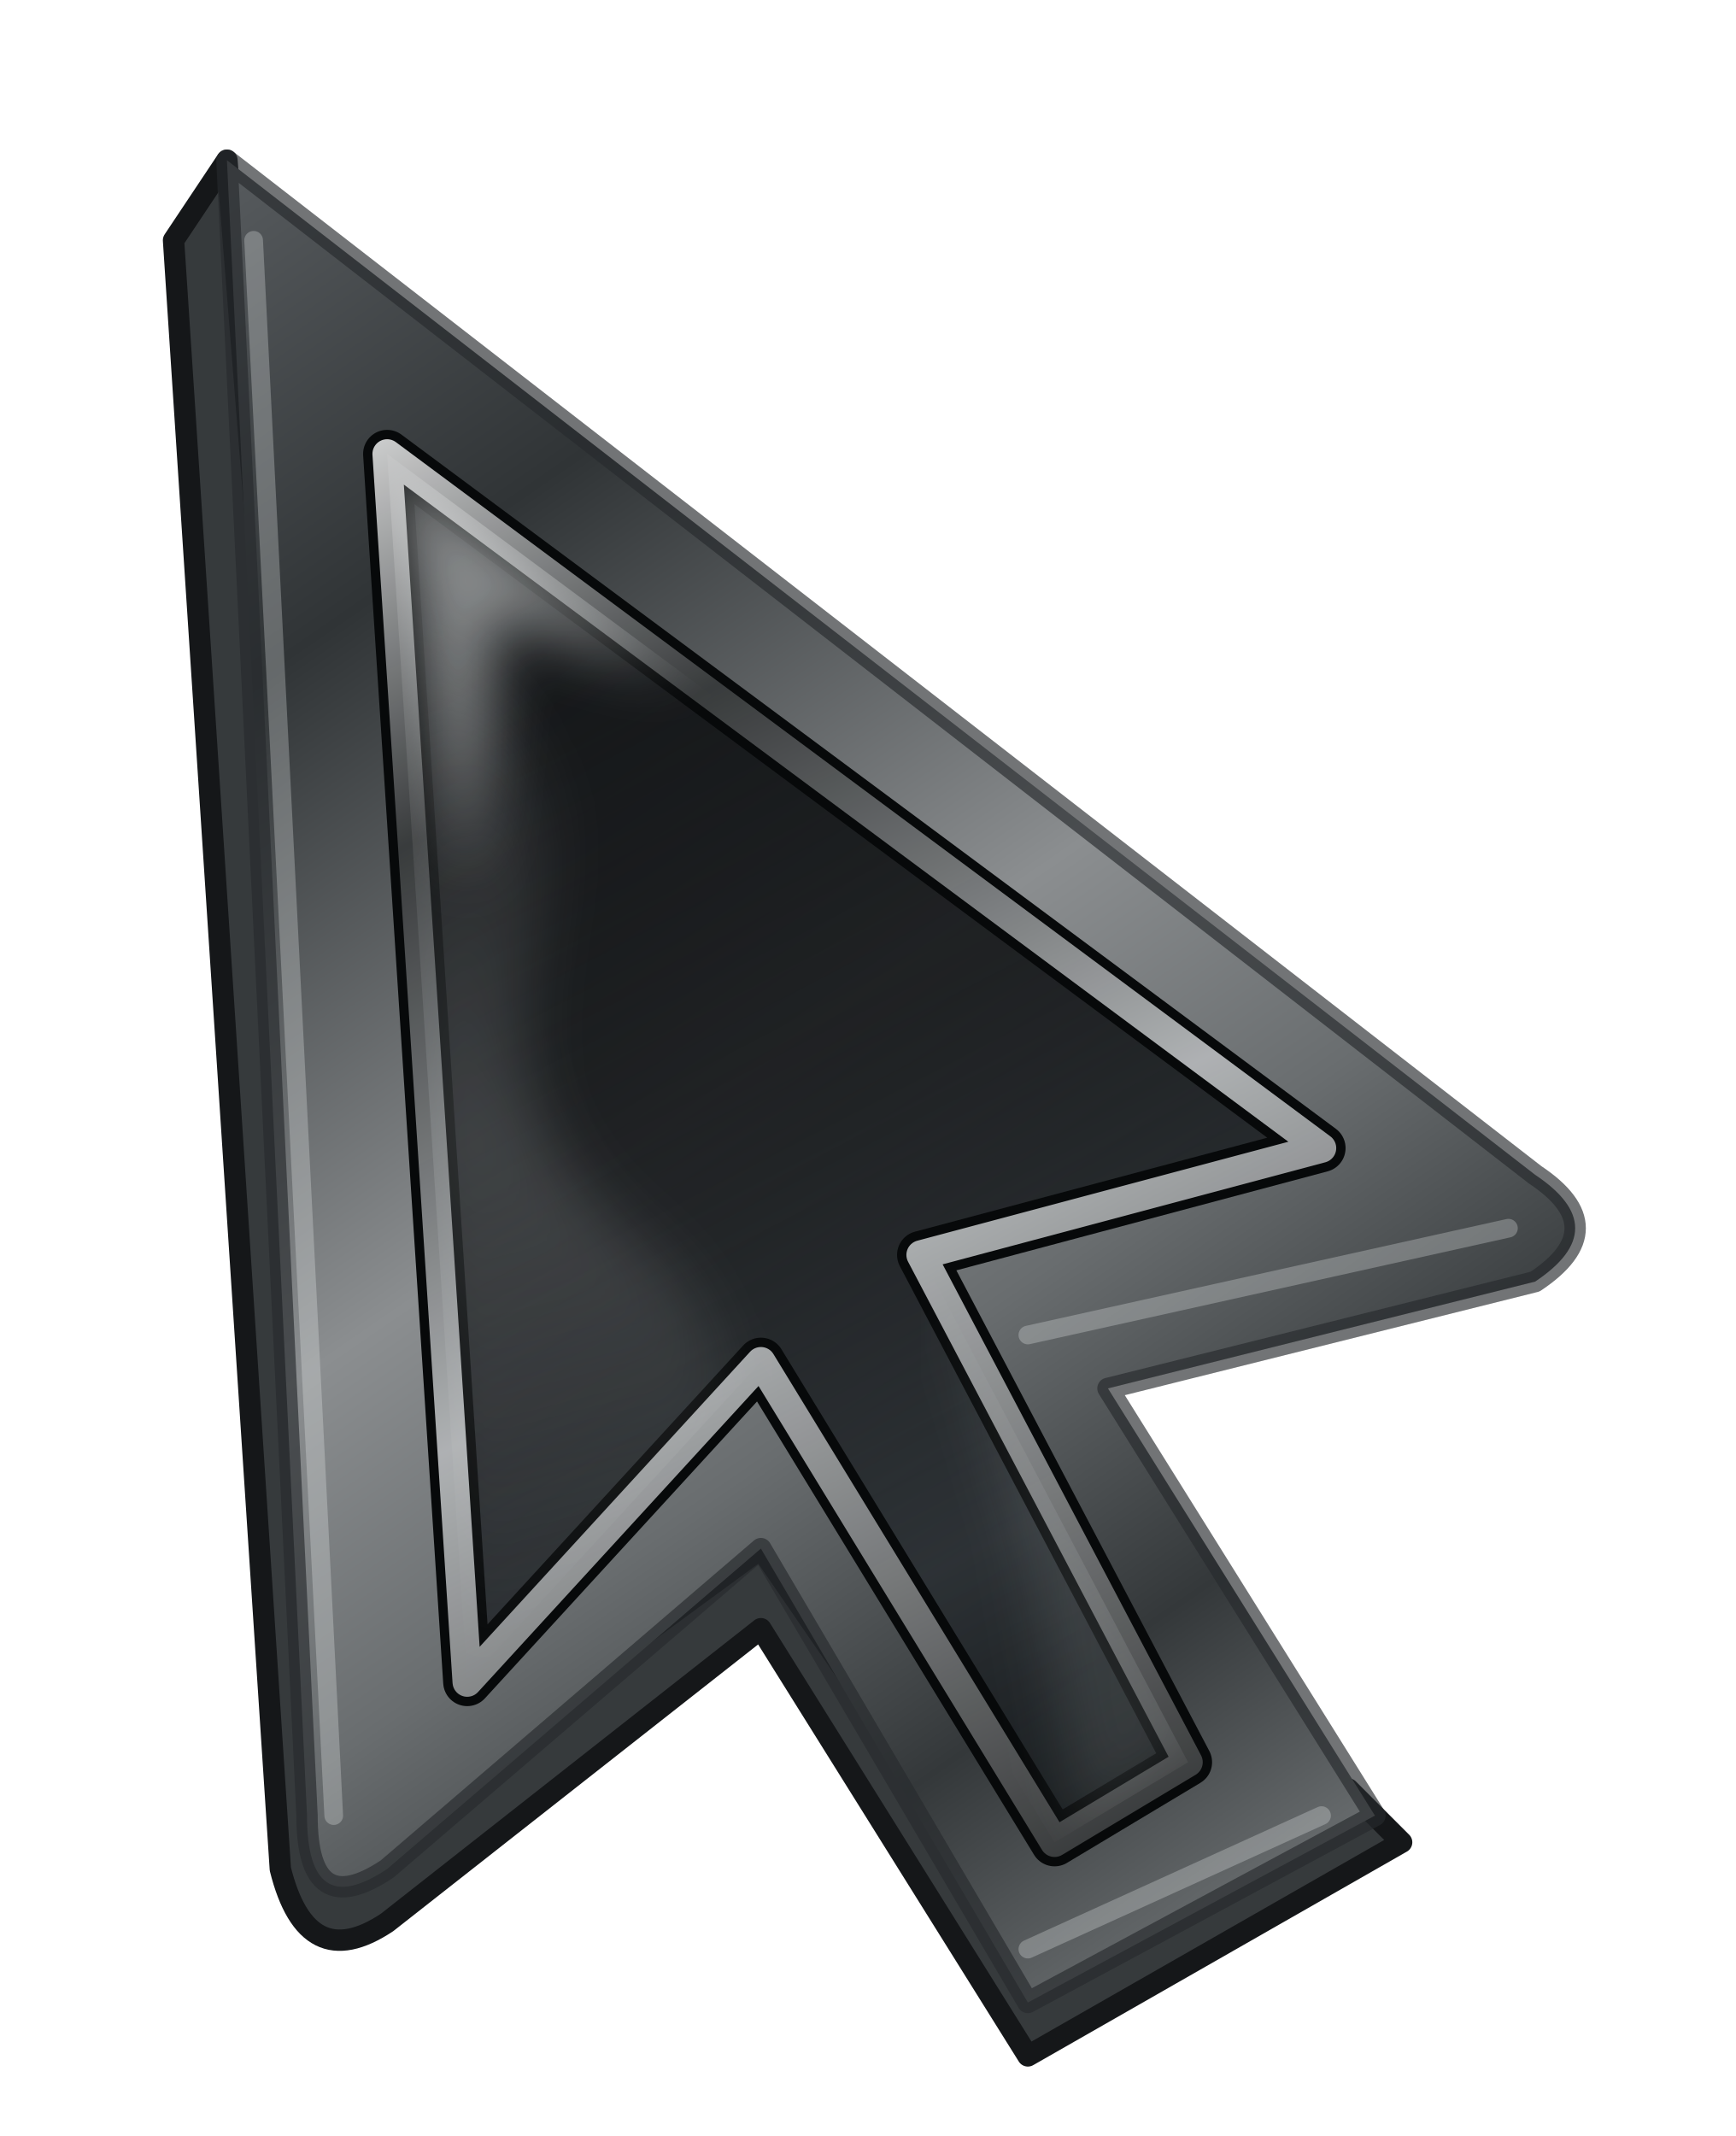
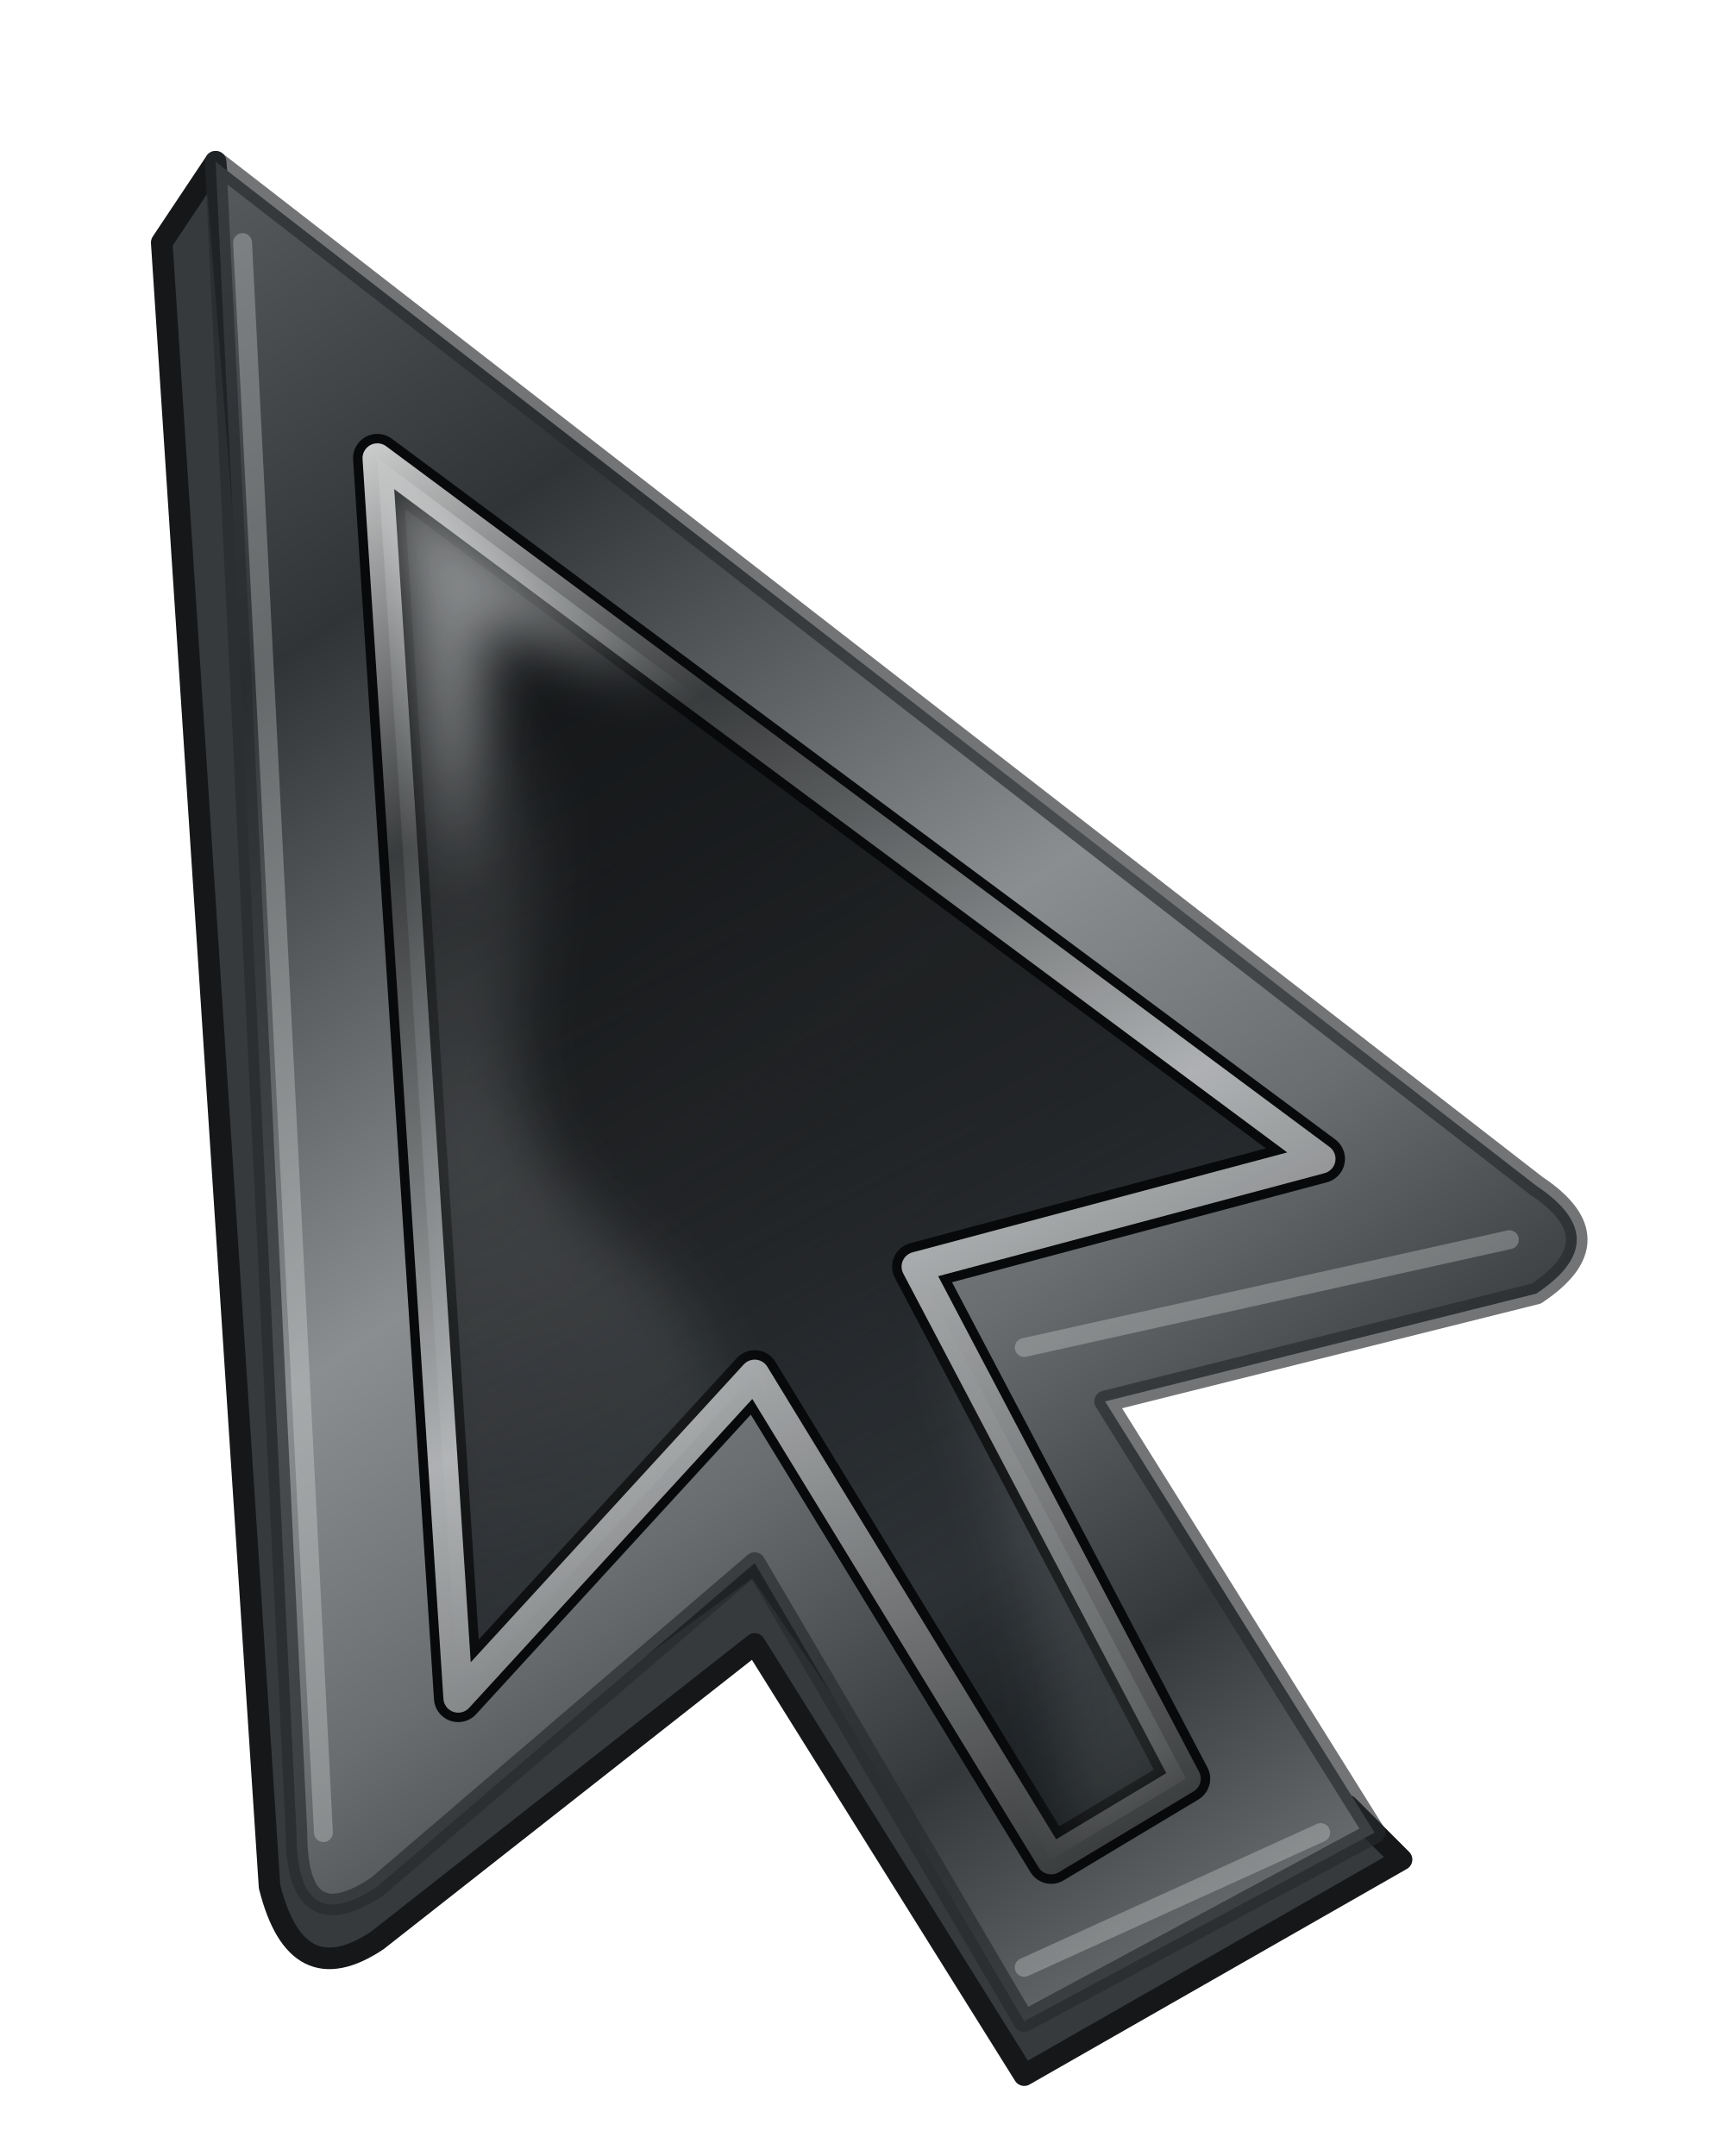
- <svg xmlns="http://www.w3.org/2000/svg" width="26" height="32" viewBox="0 0 64 80">
+ <svg xmlns="http://www.w3.org/2000/svg" width="20" height="25" viewBox="0 0 64 80">
  <defs>
    <linearGradient id="rim" x1="7" y1="8" x2="51" y2="72" gradientUnits="userSpaceOnUse">
      <stop stop-color="#55595c" />
      <stop offset=".2" stop-color="#303436" />
      <stop offset=".49" stop-color="#8b8e90" />
      <stop offset=".65" stop-color="#696d6f" />
      <stop offset=".82" stop-color="#34383a" />
      <stop offset="1" stop-color="#777b7d" />
    </linearGradient>
    <linearGradient id="glass" x1="16" y1="15" x2="44" y2="69" gradientUnits="userSpaceOnUse">
      <stop stop-color="#151719" stop-opacity=".94" />
      <stop offset=".46" stop-color="#080a0c" stop-opacity=".82" />
      <stop offset=".78" stop-color="#282d31" stop-opacity=".87" />
      <stop offset="1" stop-color="#101315" stop-opacity=".94" />
    </linearGradient>
    <linearGradient id="edge" x1="14" y1="15" x2="43" y2="71" gradientUnits="userSpaceOnUse">
      <stop stop-color="#f5f5f5" stop-opacity=".88" />
      <stop offset=".24" stop-color="#d7dbdd" stop-opacity=".24" />
      <stop offset=".57" stop-color="#e9ecee" stop-opacity=".74" />
      <stop offset="1" stop-color="#eff1f2" stop-opacity=".16" />
    </linearGradient>
    <linearGradient id="reflection" x1="14" y1="22" x2="24" y2="61" gradientUnits="userSpaceOnUse">
      <stop stop-color="#fff" stop-opacity="0" />
      <stop offset=".52" stop-color="#dae0e3" stop-opacity=".18" />
      <stop offset="1" stop-color="#fff" stop-opacity="0" />
    </linearGradient>
    <clipPath id="center">
      <path d="M14 17L49 43L34 47L44 66L39 69L28 51L17 63Z" />
    </clipPath>
    <filter id="soft">
      <feGaussianBlur stdDeviation="1.1" />
    </filter>
  </defs>
  <path d="M8 6L6 9L10 70Q11 74 14 72L28 61L38 77L52 69L50 67L39 74L28 58L13 69Z" fill="#363a3c" stroke="#151719" stroke-width=".8" stroke-linejoin="round" />
  <path d="M8 6L57 44Q60 46 57 48L41 52L51 68L38 75L28 58L14 70Q11 72 11 68Z" fill="url(#rim)" stroke="#272a2d" stroke-opacity=".65" stroke-width=".8" stroke-linejoin="round" />
  <path d="M14 17L49 43L34 47L44 66L39 69L28 51L17 63Z" fill="url(#glass)" stroke="#07090a" stroke-width="1.8" stroke-linejoin="round" />
  <g clip-path="url(#center)">
    <path d="M13 22C28 31 12 38 24 47C30 53 24 57 27 66L17 68Z" fill="url(#reflection)" filter="url(#soft)" />
    <path d="M14 17L25 25L18 23L17 33Z" fill="#f4f6f7" fill-opacity=".52" filter="url(#soft)" />
    <path d="M35 48L45 65L40 69L38 58Z" fill="#e4e8eb" fill-opacity=".13" filter="url(#soft)" />
  </g>
  <path d="M14 17L49 43L34 47L44 66L39 69L28 51L17 63Z" fill="none" stroke="url(#edge)" stroke-width="1.1" stroke-linejoin="round" />
  <path d="M9 9L12 68M56 46L38 50M49 68L38 73" fill="none" stroke="#edf0f1" stroke-opacity=".28" stroke-width=".7" stroke-linecap="round" />
</svg>
